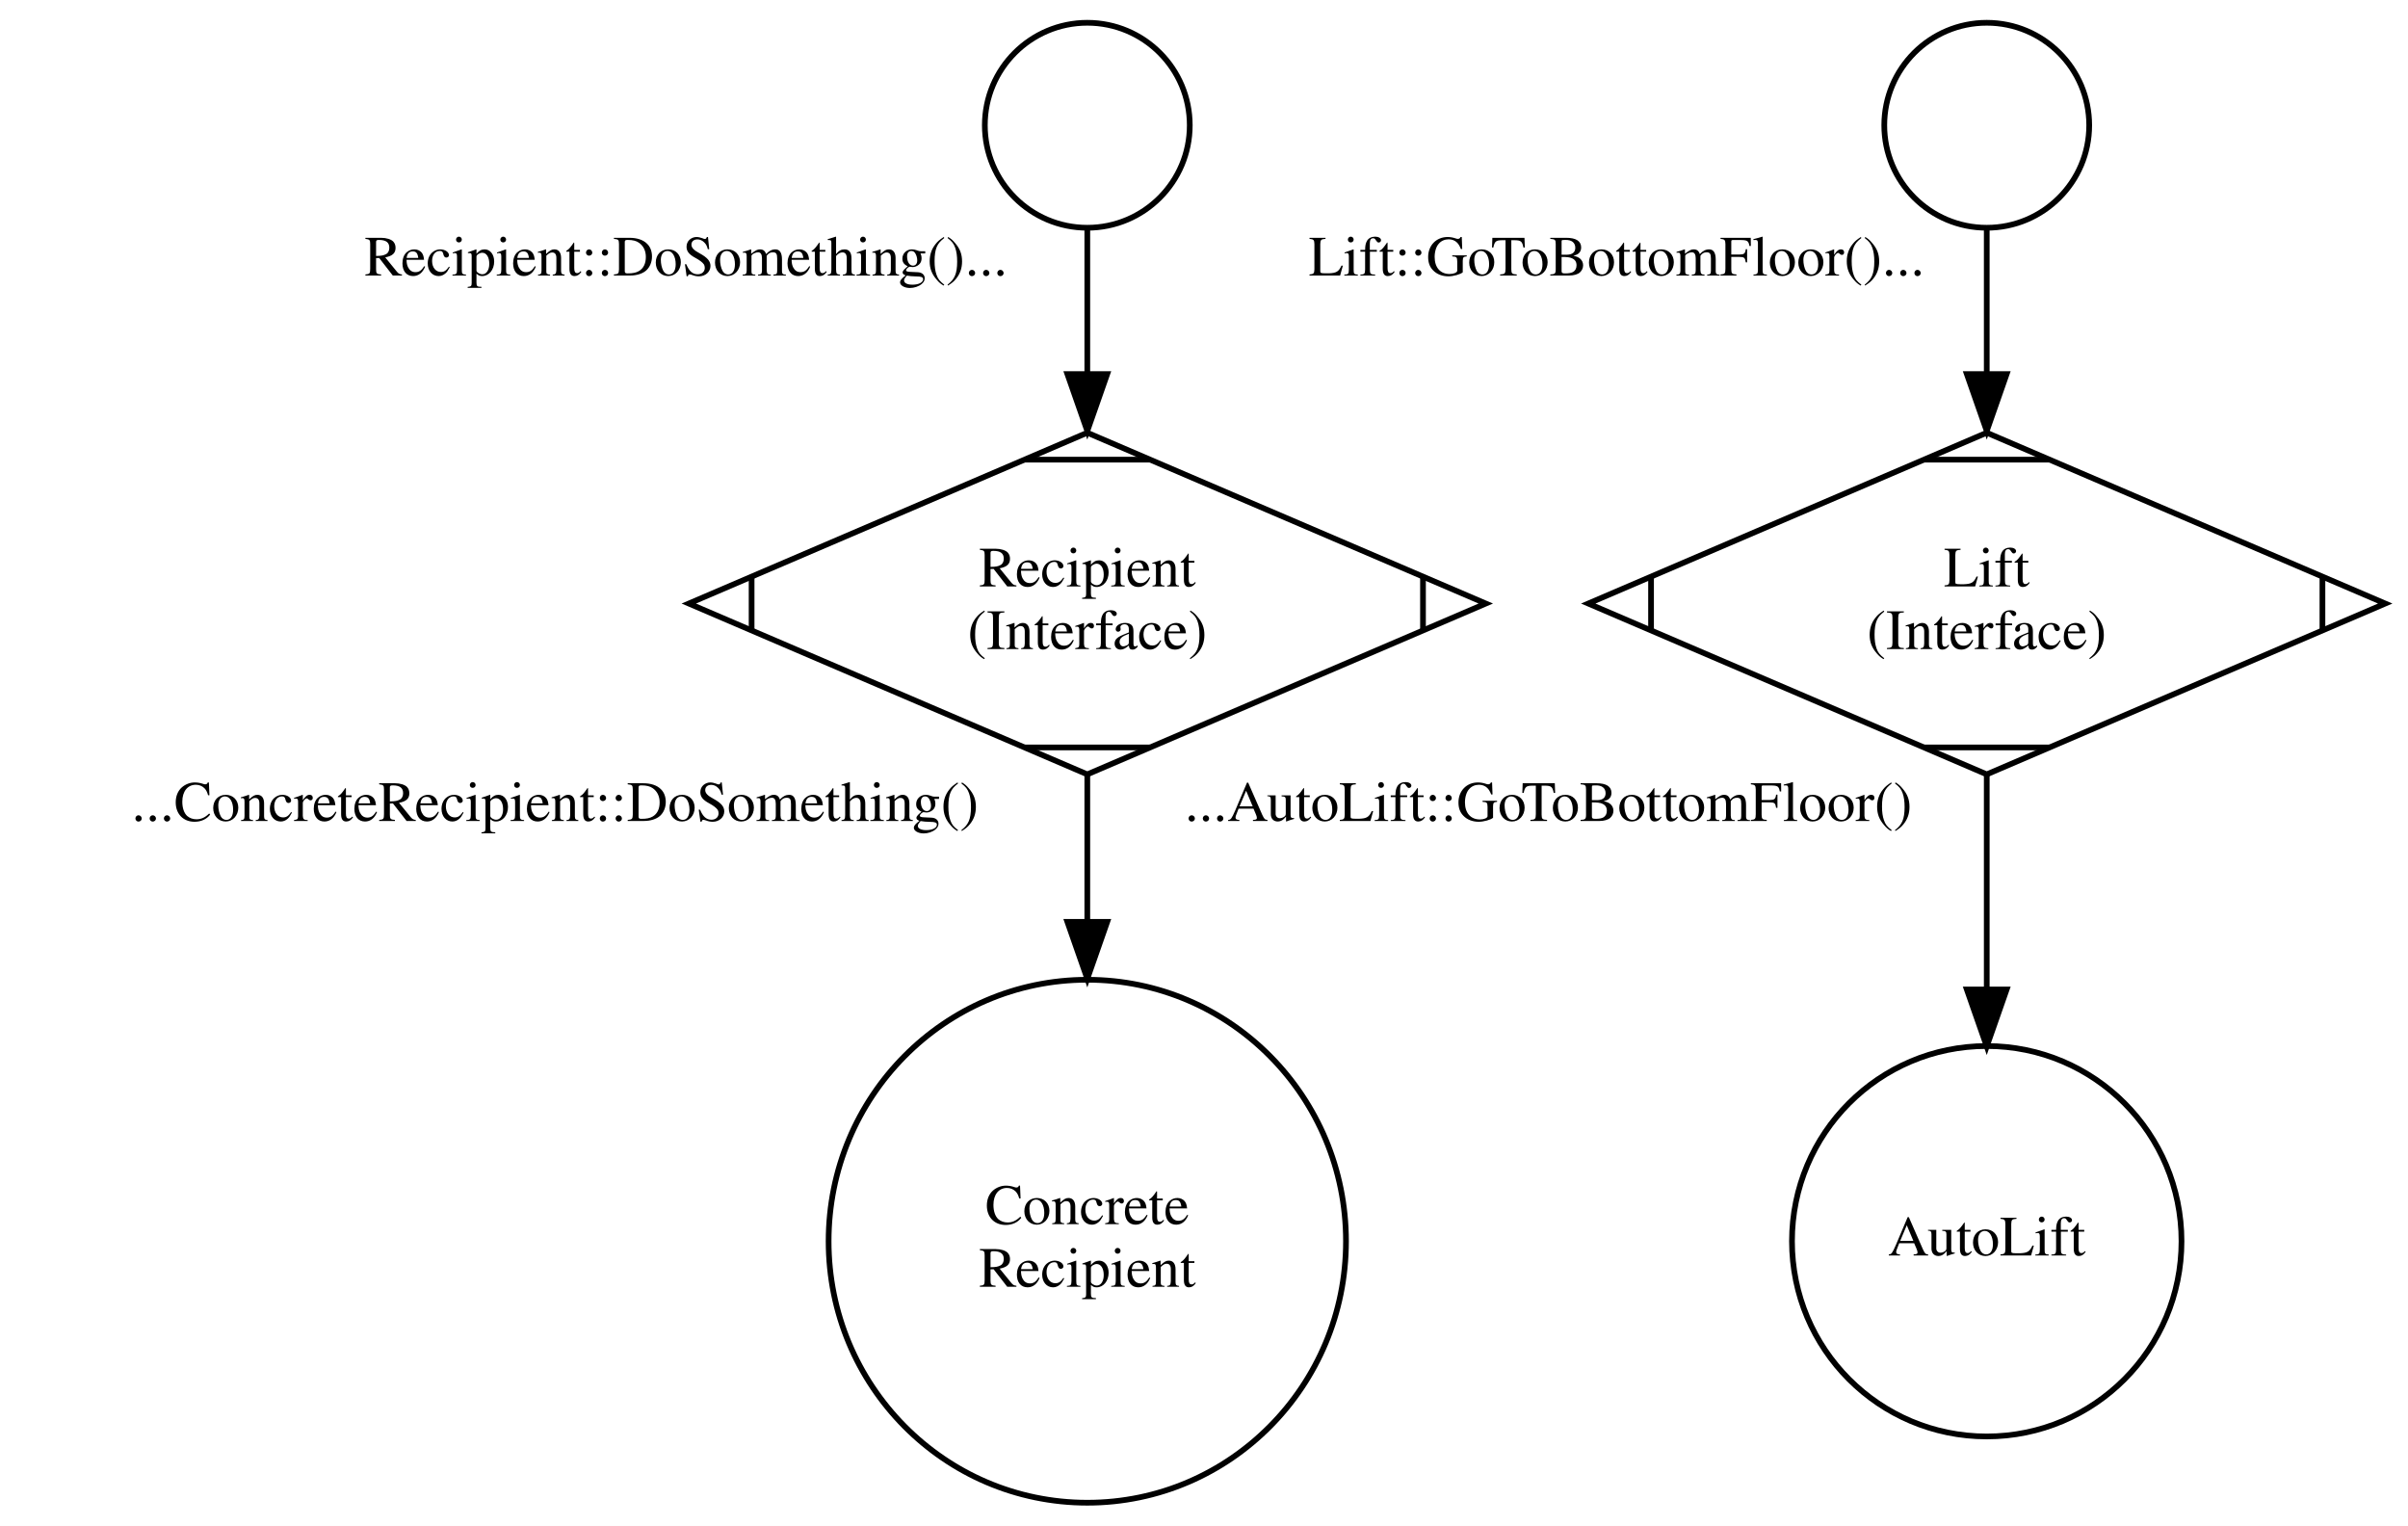
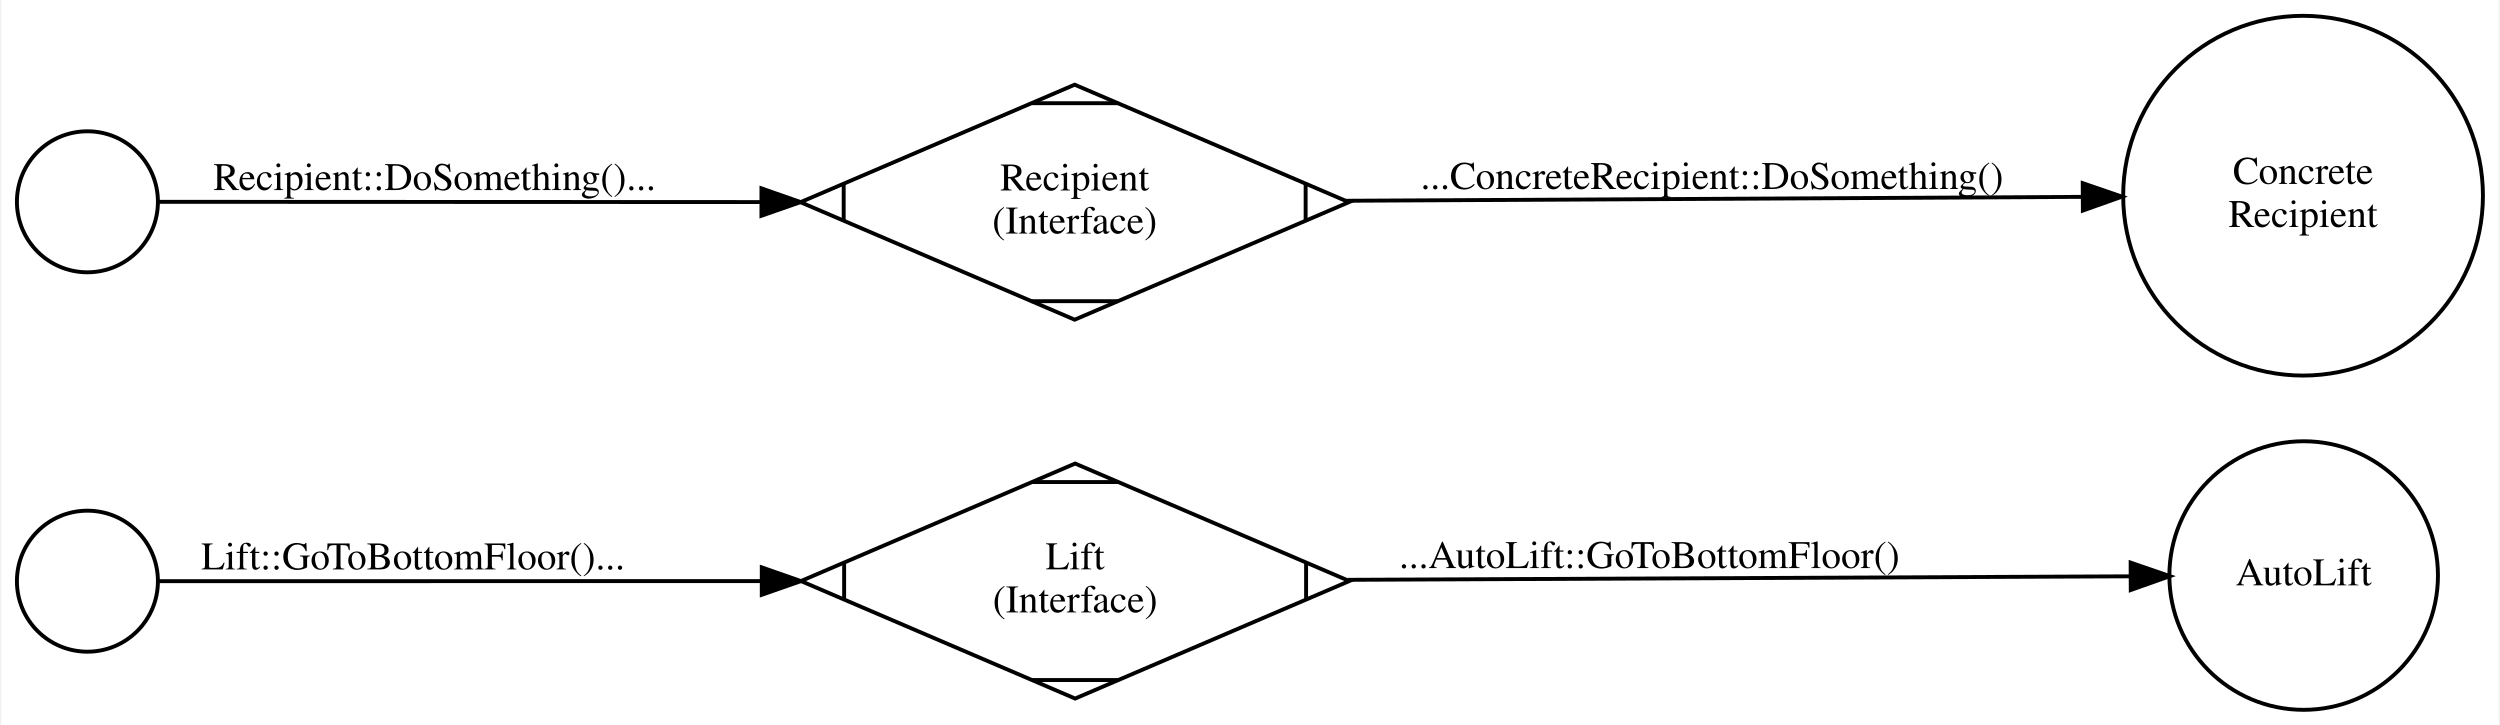
- <svg xmlns="http://www.w3.org/2000/svg" width="423pt" height="268pt" viewBox="0.00 0.00 423.00 268.00">
-   <g id="graph0" class="graph" transform="scale(1 1) rotate(0) translate(4 264)">
-     <polygon fill="white" stroke="none" points="-4,4 -4,-264 419,-264 419,4 -4,4" />
+ <svg xmlns="http://www.w3.org/2000/svg" width="638pt" height="185pt" viewBox="0.00 0.00 637.64 185.08">
+   <g id="graph0" class="graph" transform="scale(1 1) rotate(0) translate(4 181.084)">
+     <polygon fill="white" stroke="none" points="-4,4 -4,-181.084 633.64,-181.084 633.64,4 -4,4" />
    <g id="node1" class="node">
-       <ellipse fill="none" stroke="black" cx="187" cy="-242" rx="18" ry="18" />
+       <ellipse fill="none" stroke="black" cx="18" cy="-129.563" rx="18" ry="18" />
    </g>
    <g id="node2" class="node">
-       <polygon fill="none" stroke="black" points="187,-188 117,-158 187,-128 257,-158 187,-188" />
-       <polyline fill="none" stroke="black" points="128.03,-162.727 128.03,-153.273 " />
-       <polyline fill="none" stroke="black" points="175.97,-132.727 198.03,-132.727 " />
-       <polyline fill="none" stroke="black" points="245.97,-153.273 245.97,-162.727 " />
-       <polyline fill="none" stroke="black" points="198.03,-183.273 175.97,-183.273 " />
-       <text text-anchor="middle" x="187" y="-161" font-family="Times,serif" font-size="10.00">Recipient</text>
-       <text text-anchor="middle" x="187" y="-150" font-family="Times,serif" font-size="10.00">(Interface)</text>
+       <polygon fill="none" stroke="black" points="270.055,-159.462 200.055,-129.462 270.055,-99.462 340.055,-129.462 270.055,-159.462" />
+       <polyline fill="none" stroke="black" points="211.084,-134.189 211.084,-124.735 " />
+       <polyline fill="none" stroke="black" points="259.025,-104.189 281.084,-104.189 " />
+       <polyline fill="none" stroke="black" points="329.025,-124.735 329.025,-134.189 " />
+       <polyline fill="none" stroke="black" points="281.084,-154.735 259.025,-154.735 " />
+       <text text-anchor="middle" x="270.055" y="-132.462" font-family="Times,serif" font-size="10.00">Recipient</text>
+       <text text-anchor="middle" x="270.055" y="-121.462" font-family="Times,serif" font-size="10.00">(Interface)</text>
    </g>
    <g id="edge1" class="edge">
-       <path fill="none" stroke="black" d="M187,-223.61C187,-216.244 187,-207.335 187,-198.518" />
-       <polygon fill="black" stroke="black" points="190.5,-198.307 187,-188.307 183.5,-198.307 190.5,-198.307" />
-       <text text-anchor="middle" x="116.5" y="-215.61" font-family="Times,serif" font-size="10.00">Recipient::DoSomething()...</text>
+       <path fill="none" stroke="black" d="M36.127,-129.556C67.887,-129.543 135.386,-129.516 189.752,-129.494" />
+       <polygon fill="black" stroke="black" points="190.088,-132.994 200.087,-129.49 190.085,-125.994 190.088,-132.994" />
+       <text text-anchor="middle" x="106.627" y="-132.556" font-family="Times,serif" font-size="10.00">Recipient::DoSomething()...</text>
    </g>
    <g id="node3" class="node">
-       <ellipse fill="none" stroke="black" cx="187" cy="-46" rx="45.443" ry="45.924" />
-       <text text-anchor="middle" x="187" y="-49" font-family="Times,serif" font-size="10.00">Concrete</text>
-       <text text-anchor="middle" x="187" y="-38" font-family="Times,serif" font-size="10.00">Recipient</text>
+       <ellipse fill="none" stroke="black" cx="583.678" cy="-131.122" rx="45.924" ry="45.924" />
+       <text text-anchor="middle" x="583.678" y="-134.122" font-family="Times,serif" font-size="10.00">Concrete</text>
+       <text text-anchor="middle" x="583.678" y="-123.122" font-family="Times,serif" font-size="10.00">Recipient</text>
    </g>
    <g id="edge2" class="edge">
-       <path fill="none" stroke="black" d="M187,-127.811C187,-119.942 187,-111.162 187,-102.37" />
-       <polygon fill="black" stroke="black" points="190.5,-102.096 187,-92.096 183.5,-102.096 190.5,-102.096" />
-       <text text-anchor="middle" x="93.5" y="-119.811" font-family="Times,serif" font-size="10.00">...ConcreteRecipient::DoSomething()</text>
+       <path fill="none" stroke="black" d="M339.269,-129.828C395.753,-130.127 474.563,-130.544 527.264,-130.823" />
+       <polygon fill="black" stroke="black" points="527.424,-134.324 537.442,-130.877 527.461,-127.324 527.424,-134.324" />
+       <text text-anchor="middle" x="432.769" y="-132.828" font-family="Times,serif" font-size="10.00">...ConcreteRecipient::DoSomething()</text>
    </g>
    <g id="node4" class="node">
-       <ellipse fill="none" stroke="black" cx="345" cy="-242" rx="18" ry="18" />
+       <ellipse fill="none" stroke="black" cx="18" cy="-32.7" rx="18" ry="18" />
    </g>
    <g id="node5" class="node">
-       <polygon fill="none" stroke="black" points="345,-188 275,-158 345,-128 415,-158 345,-188" />
-       <polyline fill="none" stroke="black" points="286.03,-162.727 286.03,-153.273 " />
-       <polyline fill="none" stroke="black" points="333.97,-132.727 356.03,-132.727 " />
-       <polyline fill="none" stroke="black" points="403.97,-153.273 403.97,-162.727 " />
-       <polyline fill="none" stroke="black" points="356.03,-183.273 333.97,-183.273 " />
-       <text text-anchor="middle" x="345" y="-161" font-family="Times,serif" font-size="10.00">Lift</text>
-       <text text-anchor="middle" x="345" y="-150" font-family="Times,serif" font-size="10.00">(Interface)</text>
+       <polygon fill="none" stroke="black" points="270.171,-62.737 200.171,-32.737 270.171,-2.737 340.171,-32.737 270.171,-62.737" />
+       <polyline fill="none" stroke="black" points="211.2,-37.464 211.2,-28.01 " />
+       <polyline fill="none" stroke="black" points="259.141,-7.464 281.2,-7.464 " />
+       <polyline fill="none" stroke="black" points="329.141,-28.01 329.141,-37.464 " />
+       <polyline fill="none" stroke="black" points="281.2,-58.01 259.141,-58.01 " />
+       <text text-anchor="middle" x="270.171" y="-35.737" font-family="Times,serif" font-size="10.00">Lift</text>
+       <text text-anchor="middle" x="270.171" y="-24.737" font-family="Times,serif" font-size="10.00">(Interface)</text>
    </g>
    <g id="edge3" class="edge">
-       <path fill="none" stroke="black" d="M345,-223.61C345,-216.244 345,-207.335 345,-198.518" />
-       <polygon fill="black" stroke="black" points="348.5,-198.307 345,-188.307 341.5,-198.307 348.5,-198.307" />
-       <text text-anchor="middle" x="280" y="-215.61" font-family="Times,serif" font-size="10.00">Lift::GoToBottomFloor()...</text>
+       <path fill="none" stroke="black" d="M36.136,-32.702C67.976,-32.707 135.721,-32.717 190.17,-32.725" />
+       <polygon fill="black" stroke="black" points="190.17,-36.225 200.17,-32.727 190.171,-29.225 190.17,-36.225" />
+       <text text-anchor="middle" x="101.135" y="-35.702" font-family="Times,serif" font-size="10.00">Lift::GoToBottomFloor()...</text>
    </g>
    <g id="node6" class="node">
-       <ellipse fill="none" stroke="black" cx="345" cy="-46" rx="34.214" ry="34.285" />
-       <text text-anchor="middle" x="345" y="-43.5" font-family="Times,serif" font-size="10.00">AutoLift</text>
+       <ellipse fill="none" stroke="black" cx="583.832" cy="-34.142" rx="34.285" ry="34.285" />
+       <text text-anchor="middle" x="583.832" y="-31.642" font-family="Times,serif" font-size="10.00">AutoLift</text>
    </g>
    <g id="edge4" class="edge">
-       <path fill="none" stroke="black" d="M345,-127.811C345,-116.374 345,-103.011 345,-90.484" />
-       <polygon fill="black" stroke="black" points="348.5,-90.217 345,-80.217 341.5,-90.217 348.5,-90.217" />
-       <text text-anchor="middle" x="268" y="-119.811" font-family="Times,serif" font-size="10.00">...AutoLift::GoToBottomFloor()</text>
+       <path fill="none" stroke="black" d="M339.782,-33.049C400.737,-33.322 487.466,-33.711 539.444,-33.944" />
+       <polygon fill="black" stroke="black" points="539.656,-37.444 549.672,-33.989 539.688,-30.445 539.656,-37.444" />
+       <text text-anchor="middle" x="416.782" y="-36.049" font-family="Times,serif" font-size="10.00">...AutoLift::GoToBottomFloor()</text>
    </g>
  </g>
</svg>
